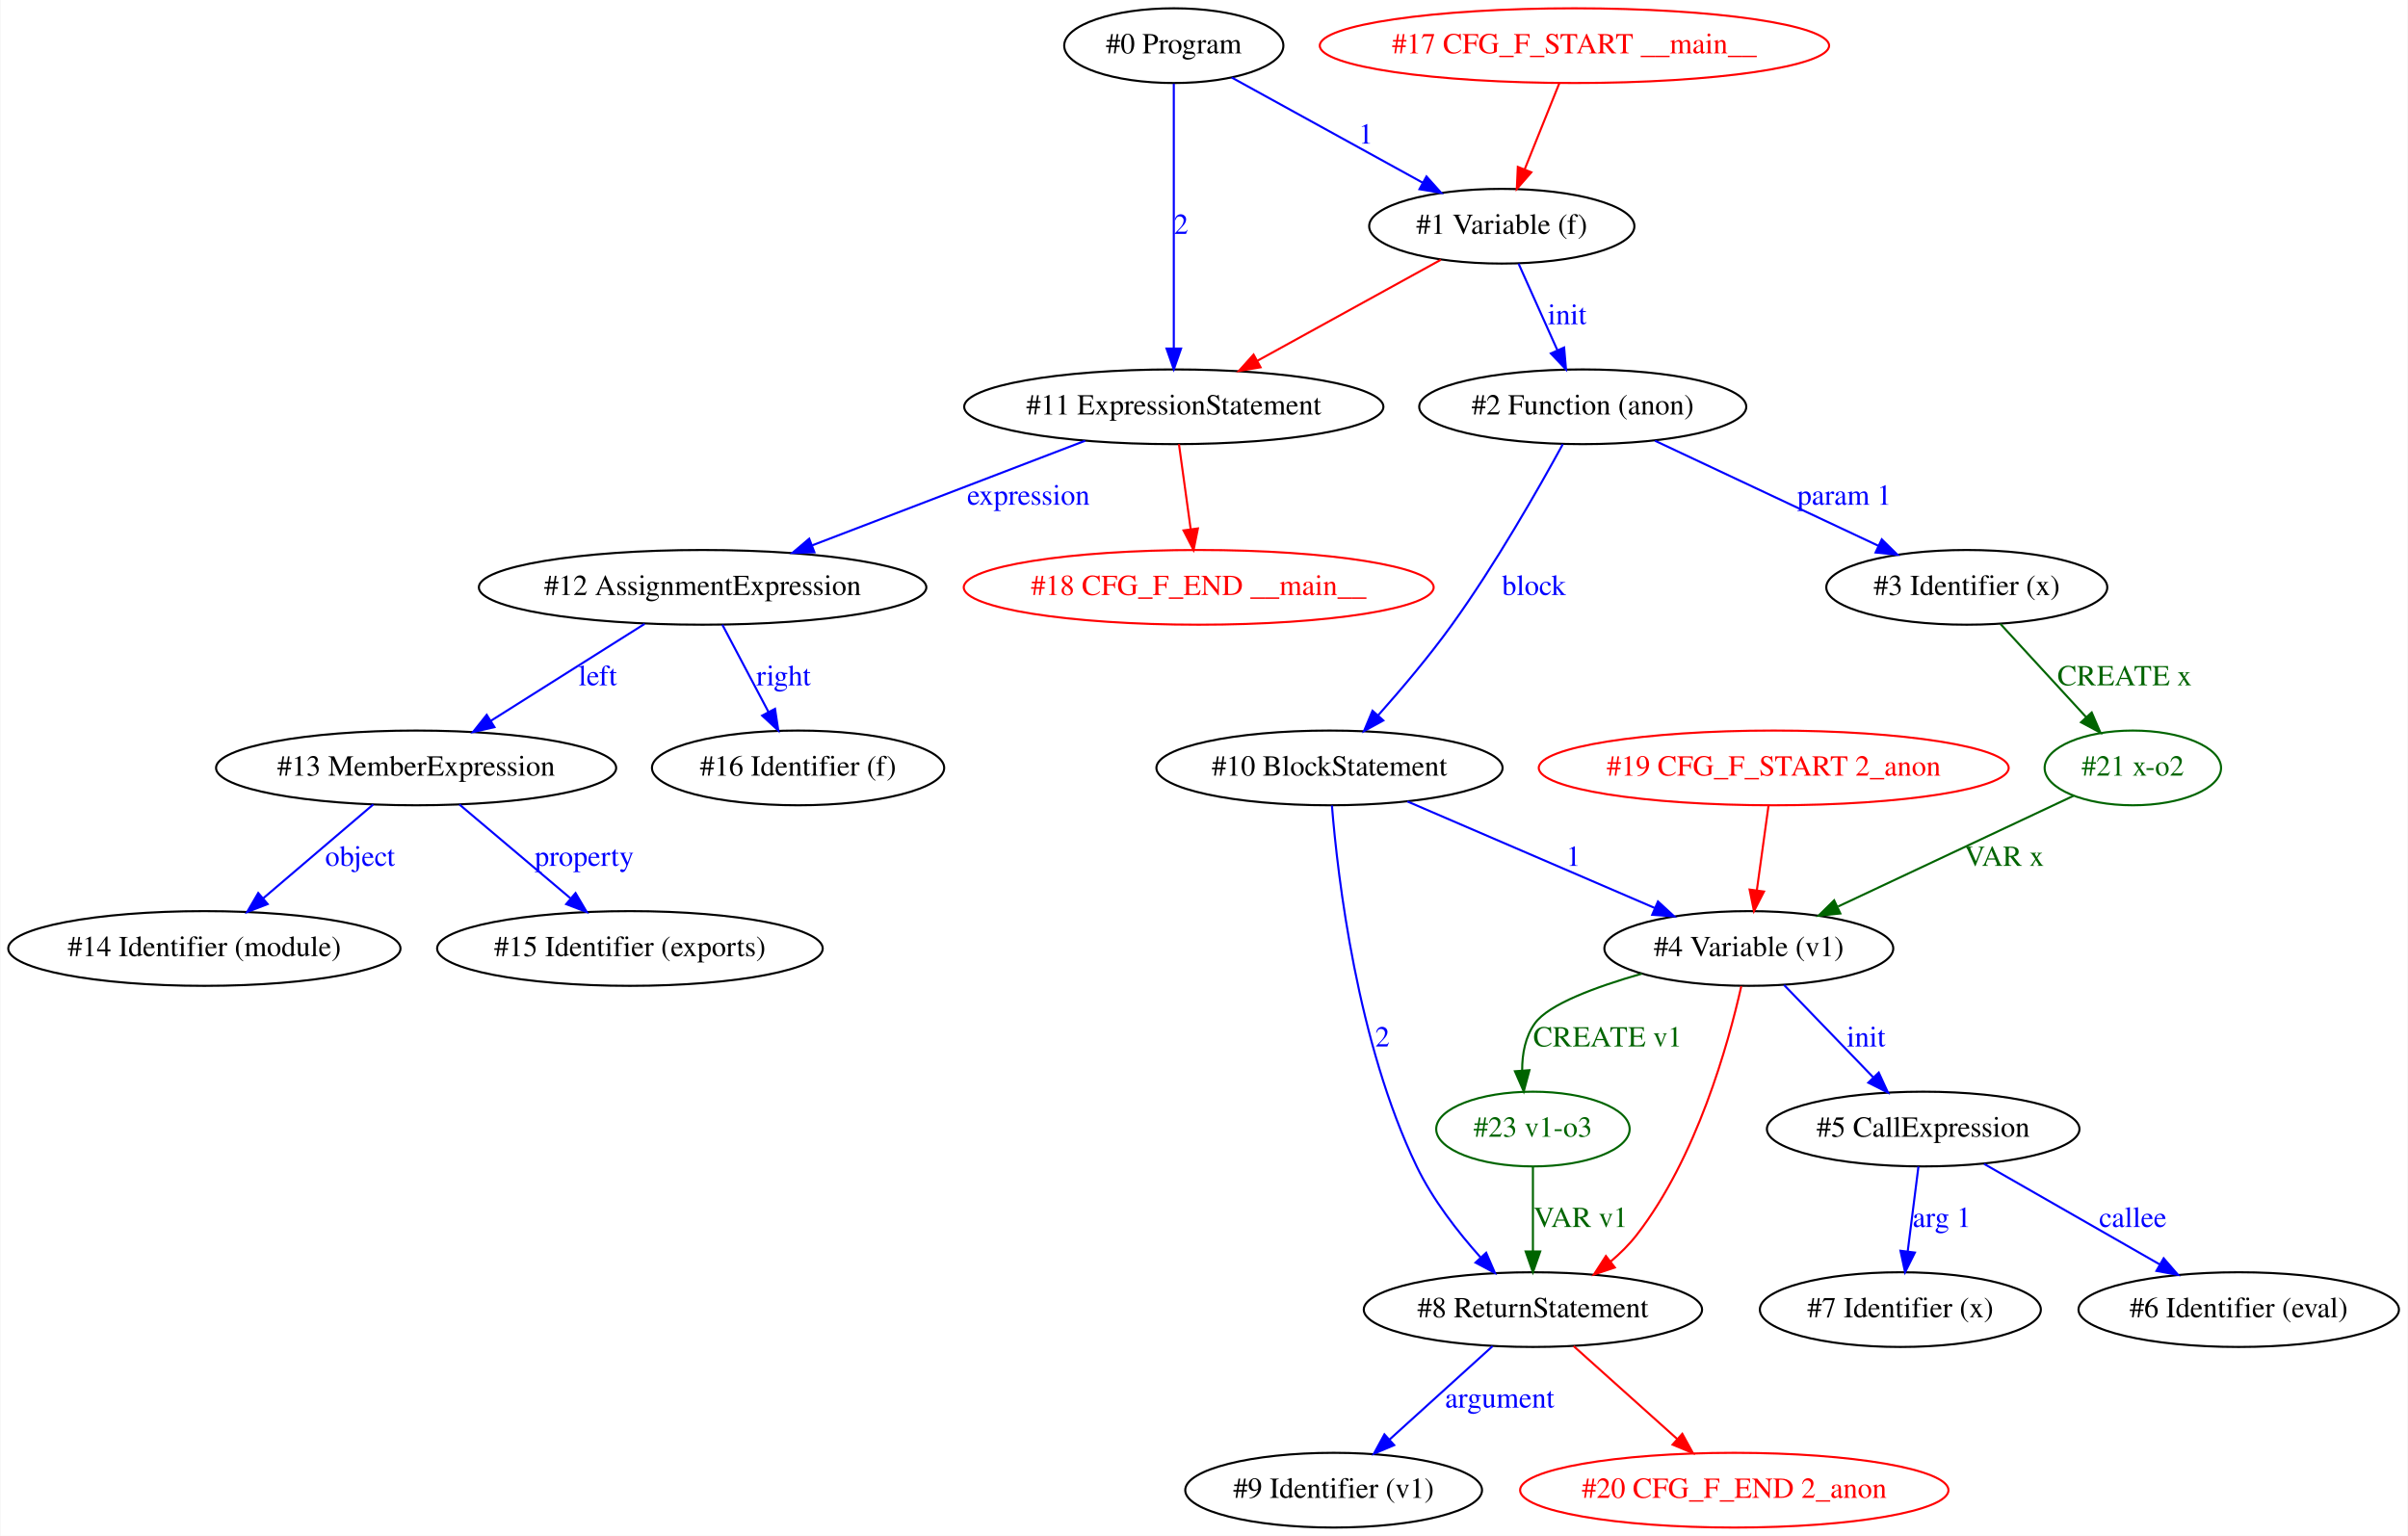
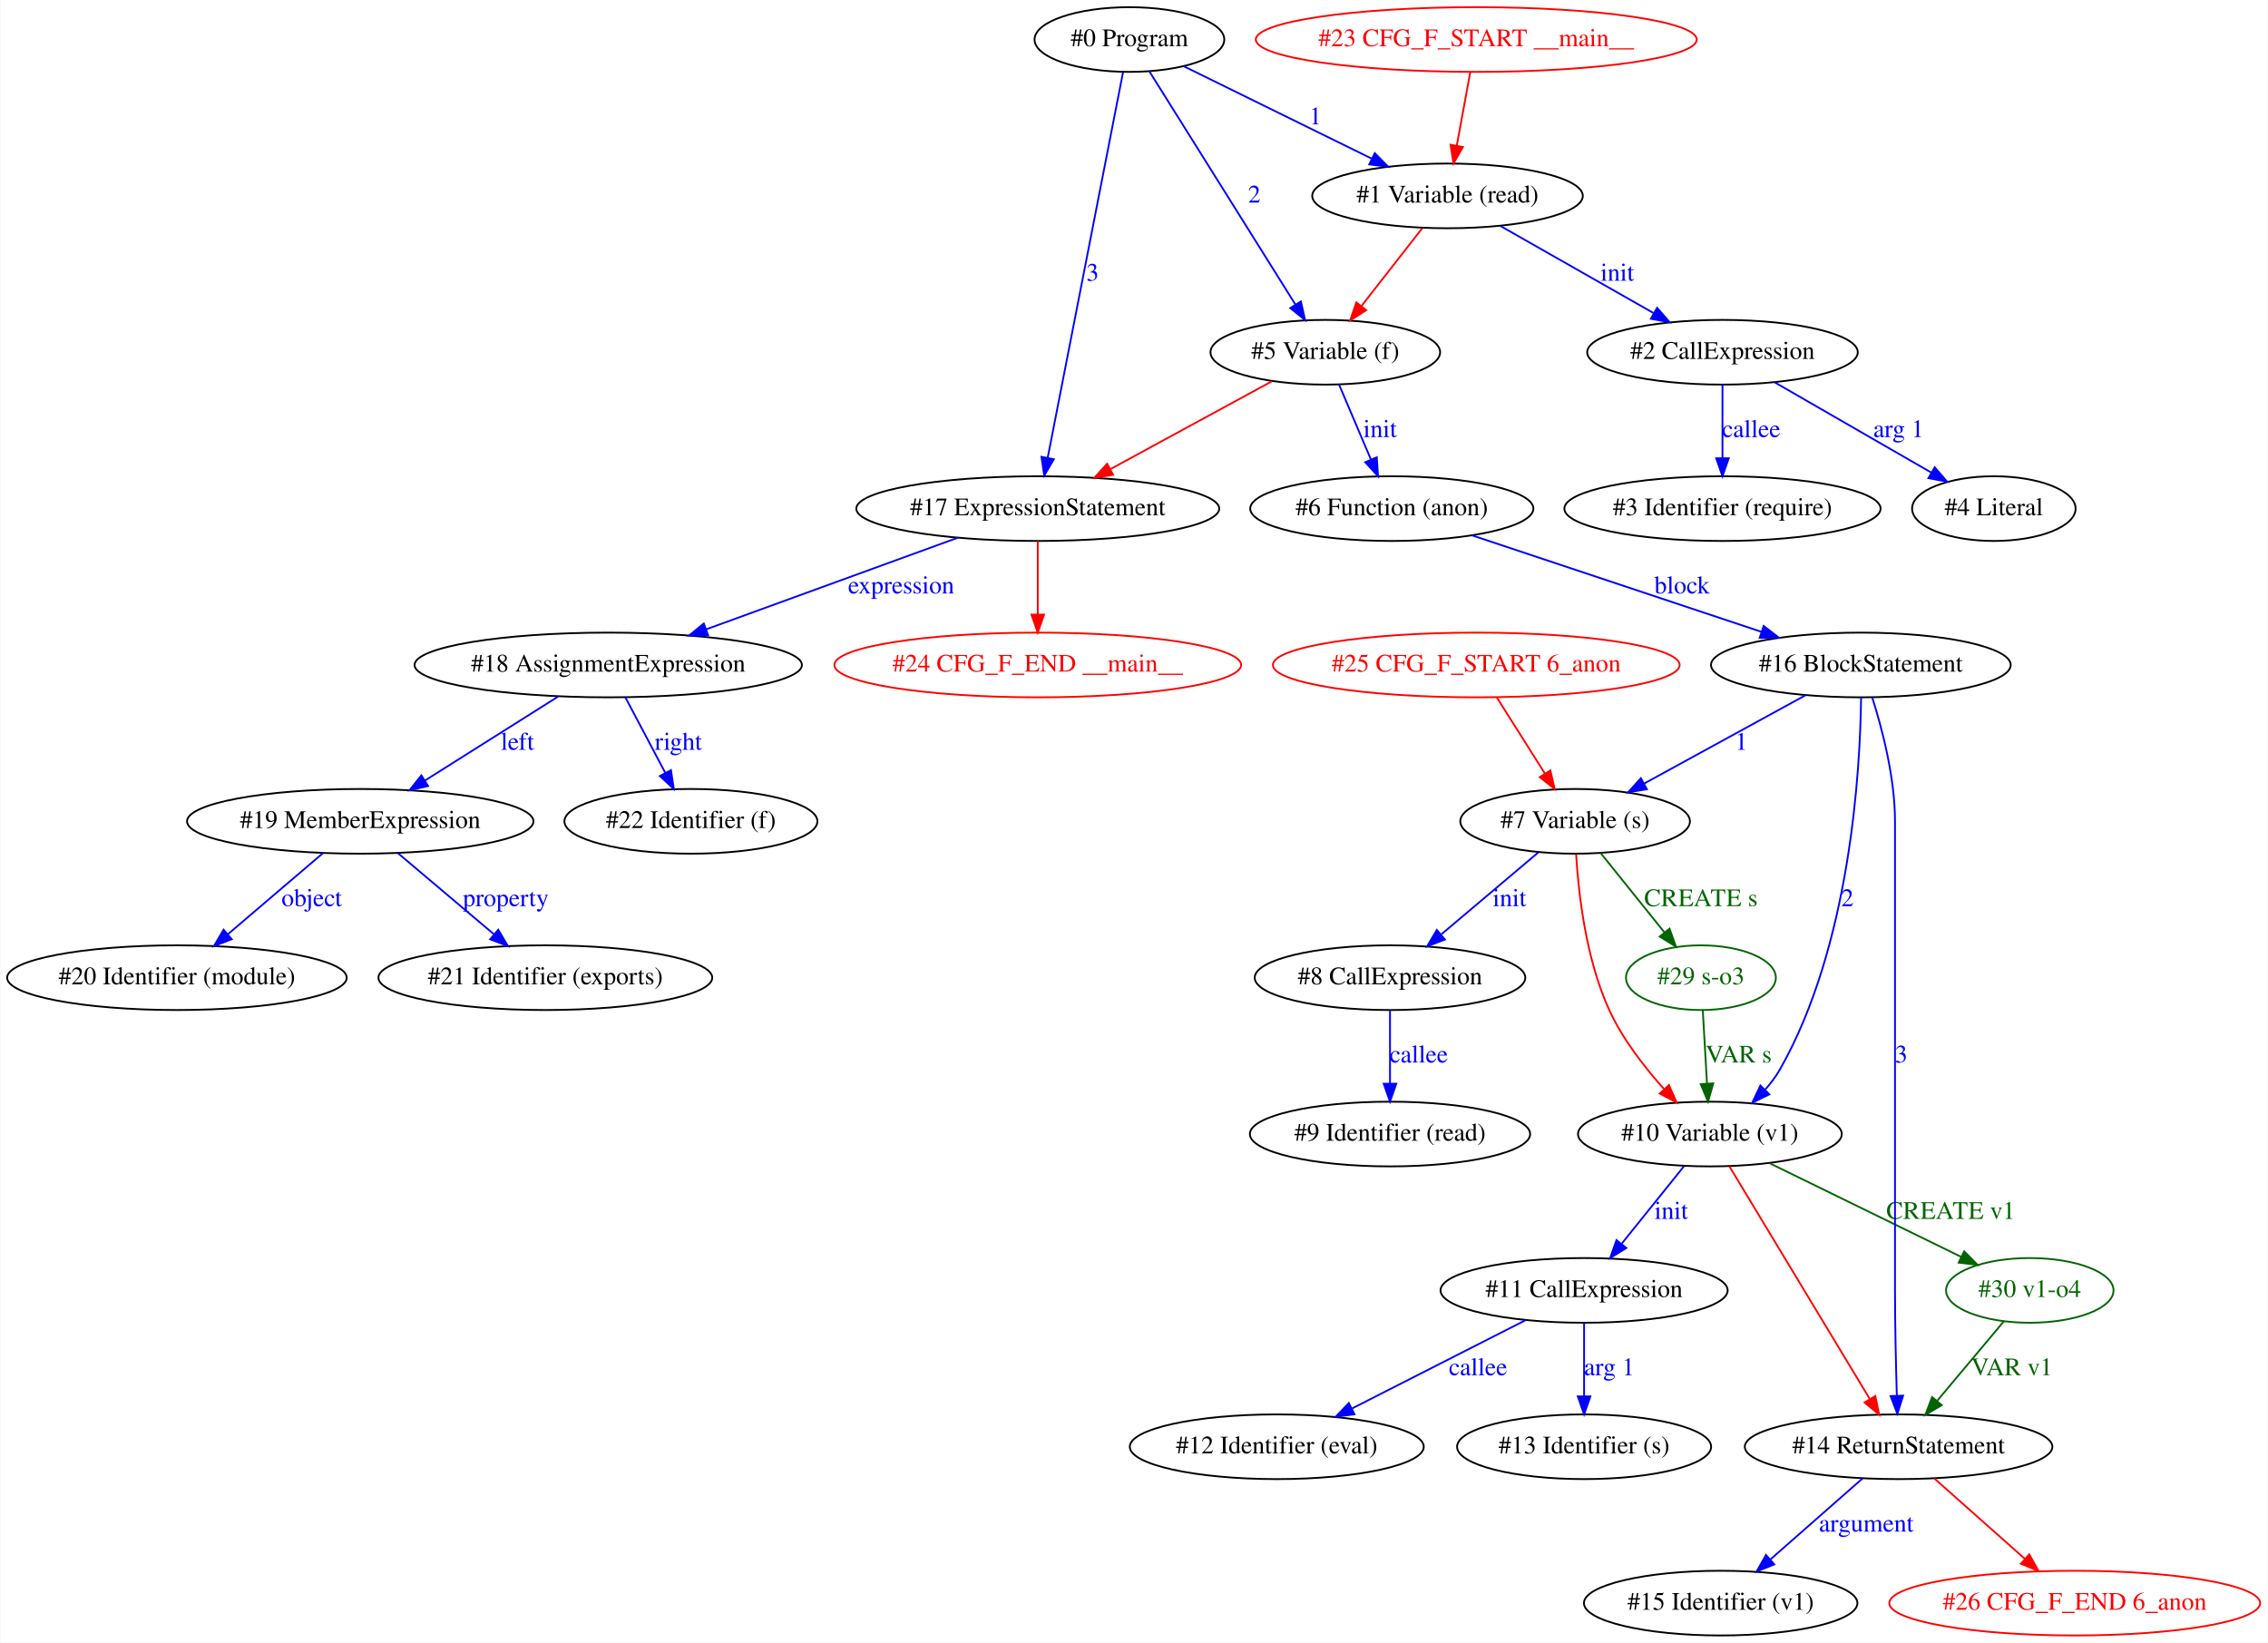
- <svg xmlns="http://www.w3.org/2000/svg" width="1160pt" height="740pt" viewBox="0.00 0.00 1159.58 740.00">
-   <g id="graph0" class="graph" transform="scale(1 1) rotate(0) translate(4 736)">
-     <polygon fill="#ffffff" stroke="transparent" points="-4,4 -4,-736 1155.585,-736 1155.585,4 -4,4" />
+ <svg xmlns="http://www.w3.org/2000/svg" width="1262pt" height="914pt" viewBox="0.00 0.00 1261.58 914.00">
+   <g id="graph0" class="graph" transform="scale(1 1) rotate(0) translate(4 910)">
+     <polygon fill="#ffffff" stroke="transparent" points="-4,4 -4,-910 1257.582,-910 1257.582,4 -4,4" />
    <g id="node1" class="node">
-       <ellipse fill="none" stroke="#000000" cx="561.242" cy="-714" rx="52.791" ry="18" />
-       <text text-anchor="middle" x="561.242" y="-710.3" font-family="Times,serif" font-size="14.00" fill="#000000">#0 Program</text>
+       <ellipse fill="none" stroke="#000000" cx="624.242" cy="-888" rx="52.791" ry="18" />
+       <text text-anchor="middle" x="624.242" y="-884.3" font-family="Times,serif" font-size="14.00" fill="#000000">#0 Program</text>
    </g>
    <g id="node2" class="node">
-       <ellipse fill="none" stroke="#000000" cx="719.242" cy="-627" rx="63.889" ry="18" />
-       <text text-anchor="middle" x="719.242" y="-623.3" font-family="Times,serif" font-size="14.00" fill="#000000">#1 Variable (f)</text>
+       <ellipse fill="none" stroke="#000000" cx="801.242" cy="-801" rx="75.287" ry="18" />
+       <text text-anchor="middle" x="801.242" y="-797.3" font-family="Times,serif" font-size="14.00" fill="#000000">#1 Variable (read)</text>
    </g>
    <g id="edge1" class="edge">
-       <path fill="none" stroke="#0000ff" d="M589.125,-698.646C614.706,-684.561 652.818,-663.575 681.19,-647.952" />
-       <polygon fill="#0000ff" stroke="#0000ff" points="682.96,-650.973 690.032,-643.084 679.584,-644.841 682.96,-650.973" />
-       <text text-anchor="middle" x="653.742" y="-666.8" font-family="Times,serif" font-size="14.00" fill="#0000ff">1</text>
+       <path fill="none" stroke="#0000ff" d="M654.669,-873.044C683.457,-858.894 726.922,-837.53 759.051,-821.738" />
+       <polygon fill="#0000ff" stroke="#0000ff" points="760.778,-824.789 768.209,-817.236 757.69,-818.507 760.778,-824.789" />
+       <text text-anchor="middle" x="727.742" y="-840.8" font-family="Times,serif" font-size="14.00" fill="#0000ff">1</text>
    </g>
    <g id="node3" class="node">
-       <ellipse fill="none" stroke="#000000" cx="561.242" cy="-540" rx="100.983" ry="18" />
-       <text text-anchor="middle" x="561.242" y="-536.3" font-family="Times,serif" font-size="14.00" fill="#000000">#11 ExpressionStatement</text>
+       <ellipse fill="none" stroke="#000000" cx="733.242" cy="-714" rx="63.889" ry="18" />
+       <text text-anchor="middle" x="733.242" y="-710.3" font-family="Times,serif" font-size="14.00" fill="#000000">#5 Variable (f)</text>
    </g>
    <g id="edge2" class="edge">
-       <path fill="none" stroke="#0000ff" d="M561.242,-695.708C561.242,-665.344 561.242,-604.323 561.242,-568.346" />
-       <polygon fill="#0000ff" stroke="#0000ff" points="564.742,-568.047 561.242,-558.047 557.742,-568.047 564.742,-568.047" />
-       <text text-anchor="middle" x="564.742" y="-623.3" font-family="Times,serif" font-size="14.00" fill="#0000ff">2</text>
+       <path fill="none" stroke="#0000ff" d="M635.293,-870.358C654.502,-839.694 694.147,-776.407 716.665,-740.462" />
+       <polygon fill="#0000ff" stroke="#0000ff" points="719.655,-742.281 721.998,-731.948 713.723,-738.565 719.655,-742.281" />
+       <text text-anchor="middle" x="693.742" y="-797.3" font-family="Times,serif" font-size="14.00" fill="#0000ff">2</text>
+     </g>
+     <g id="node4" class="node">
+       <ellipse fill="none" stroke="#000000" cx="573.242" cy="-627" rx="100.983" ry="18" />
+       <text text-anchor="middle" x="573.242" y="-623.3" font-family="Times,serif" font-size="14.00" fill="#000000">#17 ExpressionStatement</text>
+     </g>
+     <g id="edge3" class="edge">
+       <path fill="none" stroke="#0000ff" d="M620.655,-869.647C611.877,-824.72 589.26,-708.979 578.756,-655.219" />
+       <polygon fill="#0000ff" stroke="#0000ff" points="582.177,-654.476 576.824,-645.333 575.307,-655.818 582.177,-654.476" />
+       <text text-anchor="middle" x="603.742" y="-753.8" font-family="Times,serif" font-size="14.00" fill="#0000ff">3</text>
+     </g>
+     <g id="edge7" class="edge">
+       <path fill="none" stroke="#ff0000" d="M787.152,-782.973C777.423,-770.526 764.336,-753.782 753.492,-739.909" />
+       <polygon fill="#ff0000" stroke="#ff0000" points="755.996,-737.429 747.081,-731.706 750.481,-741.74 755.996,-737.429" />
+     </g>
+     <g id="node8" class="node">
+       <ellipse fill="none" stroke="#000000" cx="954.242" cy="-714" rx="75.287" ry="18" />
+       <text text-anchor="middle" x="954.242" y="-710.3" font-family="Times,serif" font-size="14.00" fill="#000000">#2 CallExpression</text>
    </g>
    <g id="edge6" class="edge">
-       <path fill="none" stroke="#ff0000" d="M689.893,-610.84C665.038,-597.154 629.155,-577.395 601.596,-562.221" />
-       <polygon fill="#ff0000" stroke="#ff0000" points="603.046,-559.023 592.597,-557.266 599.669,-565.155 603.046,-559.023" />
+       <path fill="none" stroke="#0000ff" d="M830.742,-784.226C854.977,-770.445 889.487,-750.821 915.87,-735.819" />
+       <polygon fill="#0000ff" stroke="#0000ff" points="917.869,-738.709 924.832,-730.723 914.409,-732.624 917.869,-738.709" />
+       <text text-anchor="middle" x="895.742" y="-753.8" font-family="Times,serif" font-size="14.00" fill="#0000ff">init</text>
+     </g>
+     <g id="edge9" class="edge">
+       <path fill="none" stroke="#ff0000" d="M703.522,-697.84C678.27,-684.109 641.78,-664.268 613.837,-649.074" />
+       <polygon fill="#ff0000" stroke="#ff0000" points="615.175,-645.817 604.717,-644.115 611.831,-651.967 615.175,-645.817" />
+     </g>
+     <g id="node9" class="node">
+       <ellipse fill="none" stroke="#000000" cx="770.242" cy="-627" rx="78.786" ry="18" />
+       <text text-anchor="middle" x="770.242" y="-623.3" font-family="Times,serif" font-size="14.00" fill="#000000">#6 Function (anon)</text>
+     </g>
+     <g id="edge8" class="edge">
+       <path fill="none" stroke="#0000ff" d="M740.908,-695.973C746.018,-683.958 752.83,-667.94 758.604,-654.365" />
+       <polygon fill="#0000ff" stroke="#0000ff" points="761.892,-655.576 762.585,-645.003 755.451,-652.836 761.892,-655.576" />
+       <text text-anchor="middle" x="763.742" y="-666.8" font-family="Times,serif" font-size="14.00" fill="#0000ff">init</text>
+     </g>
+     <g id="node10" class="node">
+       <ellipse fill="none" stroke="#000000" cx="334.242" cy="-540" rx="107.781" ry="18" />
+       <text text-anchor="middle" x="334.242" y="-536.3" font-family="Times,serif" font-size="14.00" fill="#000000">#18 AssignmentExpression</text>
+     </g>
+     <g id="edge10" class="edge">
+       <path fill="none" stroke="#0000ff" d="M528.848,-610.84C489.272,-596.434 431.215,-575.3 388.816,-559.866" />
+       <polygon fill="#0000ff" stroke="#0000ff" points="389.803,-556.501 379.209,-556.369 387.408,-563.078 389.803,-556.501" />
+       <text text-anchor="middle" x="497.242" y="-579.8" font-family="Times,serif" font-size="14.00" fill="#0000ff">expression</text>
+     </g>
+     <g id="node11" class="node">
+       <ellipse fill="none" stroke="#ff0000" cx="573.242" cy="-540" rx="113.18" ry="18" />
+       <text text-anchor="middle" x="573.242" y="-536.3" font-family="Times,serif" font-size="14.00" fill="#ff0000">#24 CFG_F_END __main__</text>
+     </g>
+     <g id="edge11" class="edge">
+       <path fill="none" stroke="#ff0000" d="M573.242,-608.973C573.242,-597.192 573.242,-581.561 573.242,-568.158" />
+       <polygon fill="#ff0000" stroke="#ff0000" points="576.742,-568.003 573.242,-558.003 569.742,-568.003 576.742,-568.003" />
+     </g>
+     <g id="node5" class="node">
+       <ellipse fill="none" stroke="#ff0000" cx="817.242" cy="-888" rx="122.678" ry="18" />
+       <text text-anchor="middle" x="817.242" y="-884.3" font-family="Times,serif" font-size="14.00" fill="#ff0000">#23 CFG_F_START __main__</text>
+     </g>
+     <g id="edge4" class="edge">
+       <path fill="none" stroke="#ff0000" d="M813.926,-869.973C811.76,-858.192 808.885,-842.561 806.42,-829.158" />
+       <polygon fill="#ff0000" stroke="#ff0000" points="809.804,-828.205 804.553,-819.003 802.919,-829.471 809.804,-828.205" />
+     </g>
+     <g id="node6" class="node">
+       <ellipse fill="none" stroke="#ff0000" cx="817.242" cy="-540" rx="113.18" ry="18" />
+       <text text-anchor="middle" x="817.242" y="-536.3" font-family="Times,serif" font-size="14.00" fill="#ff0000">#25 CFG_F_START 6_anon</text>
    </g>
    <g id="node7" class="node">
-       <ellipse fill="none" stroke="#000000" cx="758.242" cy="-540" rx="78.786" ry="18" />
-       <text text-anchor="middle" x="758.242" y="-536.3" font-family="Times,serif" font-size="14.00" fill="#000000">#2 Function (anon)</text>
+       <ellipse fill="none" stroke="#000000" cx="872.242" cy="-453" rx="63.889" ry="18" />
+       <text text-anchor="middle" x="872.242" y="-449.3" font-family="Times,serif" font-size="14.00" fill="#000000">#7 Variable (s)</text>
    </g>
    <g id="edge5" class="edge">
-       <path fill="none" stroke="#0000ff" d="M727.322,-608.973C732.708,-596.958 739.889,-580.94 745.975,-567.365" />
-       <polygon fill="#0000ff" stroke="#0000ff" points="749.274,-568.56 750.171,-558.003 742.887,-565.697 749.274,-568.56" />
-       <text text-anchor="middle" x="750.742" y="-579.8" font-family="Times,serif" font-size="14.00" fill="#0000ff">init</text>
-     </g>
-     <g id="node8" class="node">
-       <ellipse fill="none" stroke="#000000" cx="334.242" cy="-453" rx="107.781" ry="18" />
-       <text text-anchor="middle" x="334.242" y="-449.3" font-family="Times,serif" font-size="14.00" fill="#000000">#12 AssignmentExpression</text>
-     </g>
-     <g id="edge7" class="edge">
-       <path fill="none" stroke="#0000ff" d="M518.545,-523.636C481.289,-509.358 427.088,-488.584 387.102,-473.259" />
-       <polygon fill="#0000ff" stroke="#0000ff" points="388.109,-469.897 377.519,-469.587 385.604,-476.433 388.109,-469.897" />
-       <text text-anchor="middle" x="491.242" y="-492.8" font-family="Times,serif" font-size="14.00" fill="#0000ff">expression</text>
-     </g>
-     <g id="node9" class="node">
-       <ellipse fill="none" stroke="#ff0000" cx="573.242" cy="-453" rx="113.18" ry="18" />
-       <text text-anchor="middle" x="573.242" y="-449.3" font-family="Times,serif" font-size="14.00" fill="#ff0000">#18 CFG_F_END __main__</text>
-     </g>
-     <g id="edge8" class="edge">
-       <path fill="none" stroke="#ff0000" d="M563.728,-521.973C565.353,-510.192 567.509,-494.561 569.358,-481.158" />
-       <polygon fill="#ff0000" stroke="#ff0000" points="572.859,-481.388 570.758,-471.003 565.925,-480.431 572.859,-481.388" />
-     </g>
-     <g id="node4" class="node">
-       <ellipse fill="none" stroke="#ff0000" cx="754.242" cy="-714" rx="122.678" ry="18" />
-       <text text-anchor="middle" x="754.242" y="-710.3" font-family="Times,serif" font-size="14.00" fill="#ff0000">#17 CFG_F_START __main__</text>
-     </g>
-     <g id="edge3" class="edge">
-       <path fill="none" stroke="#ff0000" d="M746.99,-695.973C742.156,-683.958 735.712,-667.94 730.25,-654.365" />
-       <polygon fill="#ff0000" stroke="#ff0000" points="733.464,-652.974 726.484,-645.003 726.97,-655.587 733.464,-652.974" />
-     </g>
-     <g id="node5" class="node">
-       <ellipse fill="none" stroke="#ff0000" cx="850.242" cy="-366" rx="113.18" ry="18" />
-       <text text-anchor="middle" x="850.242" y="-362.3" font-family="Times,serif" font-size="14.00" fill="#ff0000">#19 CFG_F_START 2_anon</text>
-     </g>
-     <g id="node6" class="node">
-       <ellipse fill="none" stroke="#000000" cx="838.242" cy="-279" rx="69.588" ry="18" />
-       <text text-anchor="middle" x="838.242" y="-275.3" font-family="Times,serif" font-size="14.00" fill="#000000">#4 Variable (v1)</text>
-     </g>
-     <g id="edge4" class="edge">
-       <path fill="none" stroke="#ff0000" d="M847.755,-347.974C846.13,-336.192 843.974,-320.561 842.125,-307.158" />
-       <polygon fill="#ff0000" stroke="#ff0000" points="845.558,-306.431 840.725,-297.003 838.624,-307.388 845.558,-306.431" />
-     </g>
-     <g id="node10" class="node">
-       <ellipse fill="none" stroke="#000000" cx="922.242" cy="-192" rx="75.287" ry="18" />
-       <text text-anchor="middle" x="922.242" y="-188.3" font-family="Times,serif" font-size="14.00" fill="#000000">#5 CallExpression</text>
-     </g>
-     <g id="edge9" class="edge">
-       <path fill="none" stroke="#0000ff" d="M855.24,-261.394C867.537,-248.659 884.329,-231.267 898.025,-217.081" />
-       <polygon fill="#0000ff" stroke="#0000ff" points="900.84,-219.205 905.268,-209.58 895.804,-214.343 900.84,-219.205" />
-       <text text-anchor="middle" x="894.742" y="-231.8" font-family="Times,serif" font-size="14.00" fill="#0000ff">init</text>
-     </g>
-     <g id="node11" class="node">
-       <ellipse fill="none" stroke="#000000" cx="734.242" cy="-105" rx="81.486" ry="18" />
-       <text text-anchor="middle" x="734.242" y="-101.3" font-family="Times,serif" font-size="14.00" fill="#000000">#8 ReturnStatement</text>
-     </g>
-     <g id="edge10" class="edge">
-       <path fill="none" stroke="#ff0000" d="M834.614,-260.81C828.296,-232.732 813.103,-178.197 784.242,-141 780.629,-136.344 776.256,-132.025 771.616,-128.113" />
-       <polygon fill="#ff0000" stroke="#ff0000" points="773.691,-125.292 763.644,-121.927 769.399,-130.822 773.691,-125.292" />
+       <path fill="none" stroke="#ff0000" d="M828.638,-521.973C836.381,-509.725 846.754,-493.317 855.44,-479.577" />
+       <polygon fill="#ff0000" stroke="#ff0000" points="858.475,-481.326 860.86,-471.003 852.558,-477.586 858.475,-481.326" />
    </g>
    <g id="node12" class="node">
-       <ellipse fill="none" stroke="#006400" cx="734.242" cy="-192" rx="46.593" ry="18" />
-       <text text-anchor="middle" x="734.242" y="-188.3" font-family="Times,serif" font-size="14.00" fill="#006400">#23 v1-o3</text>
-     </g>
-     <g id="edge11" class="edge">
-       <path fill="none" stroke="#006400" d="M786.718,-266.865C764.386,-260.476 741.827,-252.088 735.242,-243 730.544,-236.518 729.04,-228.255 729.058,-220.277" />
-       <polygon fill="#006400" stroke="#006400" points="732.562,-220.361 729.821,-210.127 725.582,-219.837 732.562,-220.361" />
-       <text text-anchor="middle" x="770.242" y="-231.8" font-family="Times,serif" font-size="14.00" fill="#006400">CREATE v1</text>
+       <ellipse fill="none" stroke="#000000" cx="769.242" cy="-366" rx="75.287" ry="18" />
+       <text text-anchor="middle" x="769.242" y="-362.3" font-family="Times,serif" font-size="14.00" fill="#000000">#8 CallExpression</text>
+     </g>
+     <g id="edge12" class="edge">
+       <path fill="none" stroke="#0000ff" d="M851.892,-435.812C836.475,-422.789 815.092,-404.728 797.938,-390.239" />
+       <polygon fill="#0000ff" stroke="#0000ff" points="799.799,-387.229 789.901,-383.45 795.282,-392.577 799.799,-387.229" />
+       <text text-anchor="middle" x="835.742" y="-405.8" font-family="Times,serif" font-size="14.00" fill="#0000ff">init</text>
    </g>
    <g id="node13" class="node">
-       <ellipse fill="none" stroke="#000000" cx="943.242" cy="-453" rx="67.688" ry="18" />
-       <text text-anchor="middle" x="943.242" y="-449.3" font-family="Times,serif" font-size="14.00" fill="#000000">#3 Identifier (x)</text>
-     </g>
-     <g id="edge12" class="edge">
-       <path fill="none" stroke="#0000ff" d="M793.039,-523.636C823.523,-509.3 867.929,-488.417 900.554,-473.075" />
-       <polygon fill="#0000ff" stroke="#0000ff" points="902.287,-476.128 909.847,-468.705 899.308,-469.793 902.287,-476.128" />
-       <text text-anchor="middle" x="884.242" y="-492.8" font-family="Times,serif" font-size="14.00" fill="#0000ff">param 1</text>
+       <ellipse fill="none" stroke="#000000" cx="947.242" cy="-279" rx="73.387" ry="18" />
+       <text text-anchor="middle" x="947.242" y="-275.3" font-family="Times,serif" font-size="14.00" fill="#000000">#10 Variable (v1)</text>
+     </g>
+     <g id="edge13" class="edge">
+       <path fill="none" stroke="#ff0000" d="M872.807,-434.72C874.083,-413.098 878.179,-376.452 891.242,-348 898.634,-331.898 910.664,-316.357 921.683,-304.113" />
+       <polygon fill="#ff0000" stroke="#ff0000" points="924.456,-306.271 928.719,-296.572 919.338,-301.496 924.456,-306.271" />
    </g>
    <g id="node14" class="node">
-       <ellipse fill="none" stroke="#000000" cx="636.242" cy="-366" rx="83.386" ry="18" />
-       <text text-anchor="middle" x="636.242" y="-362.3" font-family="Times,serif" font-size="14.00" fill="#000000">#10 BlockStatement</text>
-     </g>
-     <g id="edge13" class="edge">
-       <path fill="none" stroke="#0000ff" d="M748.631,-521.965C736.964,-500.578 716.231,-464.158 695.242,-435 684.337,-419.852 670.896,-403.953 659.598,-391.24" />
-       <polygon fill="#0000ff" stroke="#0000ff" points="662.172,-388.867 652.883,-383.771 656.966,-393.548 662.172,-388.867" />
-       <text text-anchor="middle" x="734.742" y="-449.3" font-family="Times,serif" font-size="14.00" fill="#0000ff">block</text>
+       <ellipse fill="none" stroke="#006400" cx="942.242" cy="-366" rx="41.693" ry="18" />
+       <text text-anchor="middle" x="942.242" y="-362.3" font-family="Times,serif" font-size="14.00" fill="#006400">#29 s-o3</text>
+     </g>
+     <g id="edge14" class="edge">
+       <path fill="none" stroke="#006400" d="M886.407,-435.394C896.626,-422.693 910.571,-405.362 921.968,-391.198" />
+       <polygon fill="#006400" stroke="#006400" points="924.794,-393.268 928.336,-383.283 919.34,-388.88 924.794,-393.268" />
+       <text text-anchor="middle" x="942.242" y="-405.8" font-family="Times,serif" font-size="14.00" fill="#006400">CREATE s</text>
    </g>
    <g id="node15" class="node">
-       <ellipse fill="none" stroke="#000000" cx="196.242" cy="-366" rx="96.383" ry="18" />
-       <text text-anchor="middle" x="196.242" y="-362.3" font-family="Times,serif" font-size="14.00" fill="#000000">#13 MemberExpression</text>
-     </g>
-     <g id="edge14" class="edge">
-       <path fill="none" stroke="#0000ff" d="M306.315,-435.394C284.945,-421.922 255.311,-403.24 232.174,-388.653" />
-       <polygon fill="#0000ff" stroke="#0000ff" points="233.981,-385.655 223.655,-383.283 230.248,-391.577 233.981,-385.655" />
-       <text text-anchor="middle" x="283.742" y="-405.8" font-family="Times,serif" font-size="14.00" fill="#0000ff">left</text>
+       <ellipse fill="none" stroke="#000000" cx="954.242" cy="-627" rx="87.985" ry="18" />
+       <text text-anchor="middle" x="954.242" y="-623.3" font-family="Times,serif" font-size="14.00" fill="#000000">#3 Identifier (require)</text>
+     </g>
+     <g id="edge15" class="edge">
+       <path fill="none" stroke="#0000ff" d="M954.242,-695.973C954.242,-684.192 954.242,-668.561 954.242,-655.158" />
+       <polygon fill="#0000ff" stroke="#0000ff" points="957.742,-655.003 954.242,-645.003 950.742,-655.003 957.742,-655.003" />
+       <text text-anchor="middle" x="970.242" y="-666.8" font-family="Times,serif" font-size="14.00" fill="#0000ff">callee</text>
    </g>
    <g id="node16" class="node">
-       <ellipse fill="none" stroke="#000000" cx="380.242" cy="-366" rx="70.388" ry="18" />
-       <text text-anchor="middle" x="380.242" y="-362.3" font-family="Times,serif" font-size="14.00" fill="#000000">#16 Identifier (f)</text>
-     </g>
-     <g id="edge15" class="edge">
-       <path fill="none" stroke="#0000ff" d="M343.773,-434.974C350.187,-422.842 358.76,-406.629 365.982,-392.97" />
-       <polygon fill="#0000ff" stroke="#0000ff" points="369.142,-394.48 370.723,-384.003 362.954,-391.208 369.142,-394.48" />
-       <text text-anchor="middle" x="373.242" y="-405.8" font-family="Times,serif" font-size="14.00" fill="#0000ff">right</text>
+       <ellipse fill="none" stroke="#000000" cx="1105.242" cy="-627" rx="45.492" ry="18" />
+       <text text-anchor="middle" x="1105.242" y="-623.3" font-family="Times,serif" font-size="14.00" fill="#000000">#4 Literal</text>
+     </g>
+     <g id="edge16" class="edge">
+       <path fill="none" stroke="#0000ff" d="M983.356,-697.226C1008.194,-682.915 1043.969,-662.303 1070.339,-647.11" />
+       <polygon fill="#0000ff" stroke="#0000ff" points="1072.323,-650.005 1079.241,-641.981 1068.829,-643.94 1072.323,-650.005" />
+       <text text-anchor="middle" x="1052.242" y="-666.8" font-family="Times,serif" font-size="14.00" fill="#0000ff">arg 1</text>
    </g>
    <g id="node17" class="node">
-       <ellipse fill="none" stroke="#000000" cx="1074.242" cy="-105" rx="77.187" ry="18" />
-       <text text-anchor="middle" x="1074.242" y="-101.3" font-family="Times,serif" font-size="14.00" fill="#000000">#6 Identifier (eval)</text>
-     </g>
-     <g id="edge16" class="edge">
-       <path fill="none" stroke="#0000ff" d="M951.549,-175.226C975.626,-161.445 1009.911,-141.821 1036.12,-126.819" />
-       <polygon fill="#0000ff" stroke="#0000ff" points="1038.084,-129.728 1045.024,-121.723 1034.607,-123.653 1038.084,-129.728" />
-       <text text-anchor="middle" x="1023.242" y="-144.8" font-family="Times,serif" font-size="14.00" fill="#0000ff">callee</text>
+       <ellipse fill="none" stroke="#000000" cx="1031.242" cy="-540" rx="83.386" ry="18" />
+       <text text-anchor="middle" x="1031.242" y="-536.3" font-family="Times,serif" font-size="14.00" fill="#000000">#16 BlockStatement</text>
+     </g>
+     <g id="edge17" class="edge">
+       <path fill="none" stroke="#0000ff" d="M814.813,-612.143C859.354,-597.296 927.936,-574.435 975.928,-558.438" />
+       <polygon fill="#0000ff" stroke="#0000ff" points="977.159,-561.717 985.539,-555.234 974.946,-555.076 977.159,-561.717" />
+       <text text-anchor="middle" x="931.742" y="-579.8" font-family="Times,serif" font-size="14.00" fill="#0000ff">block</text>
    </g>
    <g id="node18" class="node">
-       <ellipse fill="none" stroke="#000000" cx="911.242" cy="-105" rx="67.688" ry="18" />
-       <text text-anchor="middle" x="911.242" y="-101.3" font-family="Times,serif" font-size="14.00" fill="#000000">#7 Identifier (x)</text>
-     </g>
-     <g id="edge17" class="edge">
-       <path fill="none" stroke="#0000ff" d="M919.962,-173.974C918.473,-162.192 916.496,-146.561 914.802,-133.158" />
-       <polygon fill="#0000ff" stroke="#0000ff" points="918.245,-132.485 913.518,-123.003 911.3,-133.363 918.245,-132.485" />
-       <text text-anchor="middle" x="931.242" y="-144.8" font-family="Times,serif" font-size="14.00" fill="#0000ff">arg 1</text>
+       <ellipse fill="none" stroke="#000000" cx="196.242" cy="-453" rx="96.383" ry="18" />
+       <text text-anchor="middle" x="196.242" y="-449.3" font-family="Times,serif" font-size="14.00" fill="#000000">#19 MemberExpression</text>
+     </g>
+     <g id="edge18" class="edge">
+       <path fill="none" stroke="#0000ff" d="M306.315,-522.394C284.945,-508.922 255.311,-490.24 232.174,-475.653" />
+       <polygon fill="#0000ff" stroke="#0000ff" points="233.981,-472.655 223.655,-470.283 230.248,-478.577 233.981,-472.655" />
+       <text text-anchor="middle" x="283.742" y="-492.8" font-family="Times,serif" font-size="14.00" fill="#0000ff">left</text>
    </g>
    <g id="node19" class="node">
-       <ellipse fill="none" stroke="#000000" cx="638.242" cy="-18" rx="71.487" ry="18" />
-       <text text-anchor="middle" x="638.242" y="-14.3" font-family="Times,serif" font-size="14.00" fill="#000000">#9 Identifier (v1)</text>
-     </g>
-     <g id="edge18" class="edge">
-       <path fill="none" stroke="#0000ff" d="M714.815,-87.394C700.501,-74.423 680.858,-56.621 665.051,-42.296" />
-       <polygon fill="#0000ff" stroke="#0000ff" points="667.4,-39.701 657.64,-35.58 662.699,-44.888 667.4,-39.701" />
-       <text text-anchor="middle" x="718.242" y="-57.8" font-family="Times,serif" font-size="14.00" fill="#0000ff">argument</text>
+       <ellipse fill="none" stroke="#000000" cx="380.242" cy="-453" rx="70.388" ry="18" />
+       <text text-anchor="middle" x="380.242" y="-449.3" font-family="Times,serif" font-size="14.00" fill="#000000">#22 Identifier (f)</text>
+     </g>
+     <g id="edge19" class="edge">
+       <path fill="none" stroke="#0000ff" d="M343.773,-521.973C350.187,-509.842 358.76,-493.629 365.982,-479.97" />
+       <polygon fill="#0000ff" stroke="#0000ff" points="369.142,-481.48 370.723,-471.003 362.954,-478.208 369.142,-481.48" />
+       <text text-anchor="middle" x="373.242" y="-492.8" font-family="Times,serif" font-size="14.00" fill="#0000ff">right</text>
    </g>
    <g id="node20" class="node">
-       <ellipse fill="none" stroke="#ff0000" cx="831.242" cy="-18" rx="103.182" ry="18" />
-       <text text-anchor="middle" x="831.242" y="-14.3" font-family="Times,serif" font-size="14.00" fill="#ff0000">#20 CFG_F_END 2_anon</text>
-     </g>
-     <g id="edge19" class="edge">
-       <path fill="none" stroke="#ff0000" d="M753.871,-87.394C768.238,-74.508 787.92,-56.855 803.837,-42.579" />
-       <polygon fill="#ff0000" stroke="#ff0000" points="806.201,-45.161 811.308,-35.878 801.527,-39.95 806.201,-45.161" />
+       <ellipse fill="none" stroke="#000000" cx="769.242" cy="-279" rx="77.986" ry="18" />
+       <text text-anchor="middle" x="769.242" y="-275.3" font-family="Times,serif" font-size="14.00" fill="#000000">#9 Identifier (read)</text>
    </g>
    <g id="edge20" class="edge">
-       <path fill="none" stroke="#006400" d="M734.242,-173.974C734.242,-162.192 734.242,-146.561 734.242,-133.158" />
-       <polygon fill="#006400" stroke="#006400" points="737.742,-133.003 734.242,-123.003 730.742,-133.003 737.742,-133.003" />
-       <text text-anchor="middle" x="757.242" y="-144.8" font-family="Times,serif" font-size="14.00" fill="#006400">VAR v1</text>
+       <path fill="none" stroke="#0000ff" d="M769.242,-347.974C769.242,-336.192 769.242,-320.561 769.242,-307.158" />
+       <polygon fill="#0000ff" stroke="#0000ff" points="772.742,-307.003 769.242,-297.003 765.742,-307.003 772.742,-307.003" />
+       <text text-anchor="middle" x="785.242" y="-318.8" font-family="Times,serif" font-size="14.00" fill="#0000ff">callee</text>
    </g>
    <g id="node21" class="node">
-       <ellipse fill="none" stroke="#006400" cx="1023.242" cy="-366" rx="42.494" ry="18" />
-       <text text-anchor="middle" x="1023.242" y="-362.3" font-family="Times,serif" font-size="14.00" fill="#006400">#21 x-o2</text>
+       <ellipse fill="none" stroke="#000000" cx="877.242" cy="-192" rx="79.886" ry="18" />
+       <text text-anchor="middle" x="877.242" y="-188.3" font-family="Times,serif" font-size="14.00" fill="#000000">#11 CallExpression</text>
    </g>
    <g id="edge21" class="edge">
-       <path fill="none" stroke="#006400" d="M959.431,-435.394C971.296,-422.491 987.556,-404.809 1000.692,-390.523" />
-       <polygon fill="#006400" stroke="#006400" points="1003.429,-392.718 1007.621,-382.988 998.276,-387.979 1003.429,-392.718" />
-       <text text-anchor="middle" x="1019.242" y="-405.8" font-family="Times,serif" font-size="14.00" fill="#006400">CREATE x</text>
+       <path fill="none" stroke="#0000ff" d="M932.738,-260.974C922.789,-248.608 909.428,-232.004 898.31,-218.185" />
+       <polygon fill="#0000ff" stroke="#0000ff" points="900.723,-215.601 891.727,-210.003 895.269,-219.989 900.723,-215.601" />
+       <text text-anchor="middle" x="925.742" y="-231.8" font-family="Times,serif" font-size="14.00" fill="#0000ff">init</text>
+     </g>
+     <g id="node22" class="node">
+       <ellipse fill="none" stroke="#000000" cx="1052.242" cy="-105" rx="85.585" ry="18" />
+       <text text-anchor="middle" x="1052.242" y="-101.3" font-family="Times,serif" font-size="14.00" fill="#000000">#14 ReturnStatement</text>
    </g>
    <g id="edge22" class="edge">
-       <path fill="none" stroke="#0000ff" d="M673.763,-349.84C707.488,-335.315 757.093,-313.95 793.002,-298.485" />
-       <polygon fill="#0000ff" stroke="#0000ff" points="794.479,-301.659 802.279,-294.489 791.71,-295.23 794.479,-301.659" />
-       <text text-anchor="middle" x="753.742" y="-318.8" font-family="Times,serif" font-size="14.00" fill="#0000ff">1</text>
+       <path fill="none" stroke="#ff0000" d="M958.083,-261.034C976.601,-230.347 1014.418,-167.679 1036.068,-131.802" />
+       <polygon fill="#ff0000" stroke="#ff0000" points="1039.289,-133.238 1041.459,-122.868 1033.296,-129.621 1039.289,-133.238" />
+     </g>
+     <g id="node23" class="node">
+       <ellipse fill="none" stroke="#006400" cx="1125.242" cy="-192" rx="46.593" ry="18" />
+       <text text-anchor="middle" x="1125.242" y="-188.3" font-family="Times,serif" font-size="14.00" fill="#006400">#30 v1-o4</text>
    </g>
    <g id="edge23" class="edge">
-       <path fill="none" stroke="#0000ff" d="M637.409,-347.894C640.265,-312.744 649.608,-233.493 678.242,-174 685.926,-158.035 697.985,-142.508 708.948,-130.238" />
-       <polygon fill="#0000ff" stroke="#0000ff" points="711.722,-132.394 715.937,-122.674 706.58,-127.644 711.722,-132.394" />
-       <text text-anchor="middle" x="661.742" y="-231.8" font-family="Times,serif" font-size="14.00" fill="#0000ff">2</text>
-     </g>
-     <g id="node22" class="node">
-       <ellipse fill="none" stroke="#000000" cx="94.242" cy="-279" rx="94.484" ry="18" />
-       <text text-anchor="middle" x="94.242" y="-275.3" font-family="Times,serif" font-size="14.00" fill="#000000">#14 Identifier (module)</text>
+       <path fill="none" stroke="#006400" d="M980.305,-262.84C1010.594,-248.036 1055.418,-226.127 1087.186,-210.6" />
+       <polygon fill="#006400" stroke="#006400" points="1088.738,-213.737 1096.185,-206.202 1085.664,-207.448 1088.738,-213.737" />
+       <text text-anchor="middle" x="1081.242" y="-231.8" font-family="Times,serif" font-size="14.00" fill="#006400">CREATE v1</text>
    </g>
    <g id="edge24" class="edge">
-       <path fill="none" stroke="#0000ff" d="M175.6,-348.394C160.393,-335.423 139.522,-317.621 122.727,-303.296" />
-       <polygon fill="#0000ff" stroke="#0000ff" points="124.732,-300.406 114.852,-296.58 120.189,-305.732 124.732,-300.406" />
-       <text text-anchor="middle" x="169.242" y="-318.8" font-family="Times,serif" font-size="14.00" fill="#0000ff">object</text>
-     </g>
-     <g id="node23" class="node">
-       <ellipse fill="none" stroke="#000000" cx="299.242" cy="-279" rx="92.883" ry="18" />
-       <text text-anchor="middle" x="299.242" y="-275.3" font-family="Times,serif" font-size="14.00" fill="#000000">#15 Identifier (exports)</text>
+       <path fill="none" stroke="#006400" d="M943.278,-347.974C943.955,-336.192 944.853,-320.561 945.623,-307.158" />
+       <polygon fill="#006400" stroke="#006400" points="949.127,-307.188 946.207,-297.003 942.139,-306.786 949.127,-307.188" />
+       <text text-anchor="middle" x="963.242" y="-318.8" font-family="Times,serif" font-size="14.00" fill="#006400">VAR s</text>
    </g>
    <g id="edge25" class="edge">
-       <path fill="none" stroke="#0000ff" d="M217.085,-348.394C232.442,-335.423 253.518,-317.621 270.477,-303.296" />
-       <polygon fill="#0000ff" stroke="#0000ff" points="273.048,-305.706 278.429,-296.58 268.531,-300.358 273.048,-305.706" />
-       <text text-anchor="middle" x="277.242" y="-318.8" font-family="Times,serif" font-size="14.00" fill="#0000ff">property</text>
+       <path fill="none" stroke="#0000ff" d="M1000.585,-523.226C974.965,-509.207 938.295,-489.142 910.708,-474.048" />
+       <polygon fill="#0000ff" stroke="#0000ff" points="912.182,-470.865 901.729,-469.135 908.822,-477.005 912.182,-470.865" />
+       <text text-anchor="middle" x="964.742" y="-492.8" font-family="Times,serif" font-size="14.00" fill="#0000ff">1</text>
    </g>
    <g id="edge26" class="edge">
-       <path fill="none" stroke="#006400" d="M994.741,-352.597C964.446,-338.35 916.187,-315.655 881.262,-299.231" />
-       <polygon fill="#006400" stroke="#006400" points="882.33,-295.866 871.792,-294.777 879.351,-302.2 882.33,-295.866" />
-       <text text-anchor="middle" x="961.242" y="-318.8" font-family="Times,serif" font-size="14.00" fill="#006400">VAR x</text>
+       <path fill="none" stroke="#0000ff" d="M1031.372,-521.752C1030.888,-481.644 1025.438,-383.905 986.242,-315 983.976,-311.018 981.12,-307.225 977.987,-303.697" />
+       <polygon fill="#0000ff" stroke="#0000ff" points="980.328,-301.086 970.811,-296.429 975.347,-306.004 980.328,-301.086" />
+       <text text-anchor="middle" x="1023.742" y="-405.8" font-family="Times,serif" font-size="14.00" fill="#0000ff">2</text>
+     </g>
+     <g id="edge27" class="edge">
+       <path fill="none" stroke="#0000ff" d="M1037.568,-521.92C1043.095,-504.495 1050.242,-477.272 1050.242,-453 1050.242,-453 1050.242,-453 1050.242,-192 1050.242,-172.542 1050.748,-150.643 1051.251,-133.684" />
+       <polygon fill="#0000ff" stroke="#0000ff" points="1054.76,-133.433 1051.576,-123.328 1047.764,-133.213 1054.76,-133.433" />
+       <text text-anchor="middle" x="1053.742" y="-318.8" font-family="Times,serif" font-size="14.00" fill="#0000ff">3</text>
+     </g>
+     <g id="node24" class="node">
+       <ellipse fill="none" stroke="#000000" cx="94.242" cy="-366" rx="94.484" ry="18" />
+       <text text-anchor="middle" x="94.242" y="-362.3" font-family="Times,serif" font-size="14.00" fill="#000000">#20 Identifier (module)</text>
+     </g>
+     <g id="edge28" class="edge">
+       <path fill="none" stroke="#0000ff" d="M175.6,-435.394C160.393,-422.423 139.522,-404.621 122.727,-390.296" />
+       <polygon fill="#0000ff" stroke="#0000ff" points="124.732,-387.406 114.852,-383.58 120.189,-392.732 124.732,-387.406" />
+       <text text-anchor="middle" x="169.242" y="-405.8" font-family="Times,serif" font-size="14.00" fill="#0000ff">object</text>
+     </g>
+     <g id="node25" class="node">
+       <ellipse fill="none" stroke="#000000" cx="299.242" cy="-366" rx="92.883" ry="18" />
+       <text text-anchor="middle" x="299.242" y="-362.3" font-family="Times,serif" font-size="14.00" fill="#000000">#21 Identifier (exports)</text>
+     </g>
+     <g id="edge29" class="edge">
+       <path fill="none" stroke="#0000ff" d="M217.085,-435.394C232.442,-422.423 253.518,-404.621 270.477,-390.296" />
+       <polygon fill="#0000ff" stroke="#0000ff" points="273.048,-392.706 278.429,-383.58 268.531,-387.358 273.048,-392.706" />
+       <text text-anchor="middle" x="277.242" y="-405.8" font-family="Times,serif" font-size="14.00" fill="#0000ff">property</text>
+     </g>
+     <g id="node26" class="node">
+       <ellipse fill="none" stroke="#000000" cx="706.242" cy="-105" rx="81.786" ry="18" />
+       <text text-anchor="middle" x="706.242" y="-101.3" font-family="Times,serif" font-size="14.00" fill="#000000">#12 Identifier (eval)</text>
+     </g>
+     <g id="edge30" class="edge">
+       <path fill="none" stroke="#0000ff" d="M844.675,-175.431C817.307,-161.507 778.008,-141.513 748.27,-126.383" />
+       <polygon fill="#0000ff" stroke="#0000ff" points="749.477,-123.07 738.977,-121.655 746.303,-129.309 749.477,-123.07" />
+       <text text-anchor="middle" x="818.242" y="-144.8" font-family="Times,serif" font-size="14.00" fill="#0000ff">callee</text>
+     </g>
+     <g id="node27" class="node">
+       <ellipse fill="none" stroke="#000000" cx="877.242" cy="-105" rx="70.688" ry="18" />
+       <text text-anchor="middle" x="877.242" y="-101.3" font-family="Times,serif" font-size="14.00" fill="#000000">#13 Identifier (s)</text>
+     </g>
+     <g id="edge31" class="edge">
+       <path fill="none" stroke="#0000ff" d="M877.242,-173.974C877.242,-162.192 877.242,-146.561 877.242,-133.158" />
+       <polygon fill="#0000ff" stroke="#0000ff" points="880.742,-133.003 877.242,-123.003 873.742,-133.003 880.742,-133.003" />
+       <text text-anchor="middle" x="891.242" y="-144.8" font-family="Times,serif" font-size="14.00" fill="#0000ff">arg 1</text>
+     </g>
+     <g id="node28" class="node">
+       <ellipse fill="none" stroke="#000000" cx="953.242" cy="-18" rx="76.087" ry="18" />
+       <text text-anchor="middle" x="953.242" y="-14.3" font-family="Times,serif" font-size="14.00" fill="#000000">#15 Identifier (v1)</text>
+     </g>
+     <g id="edge32" class="edge">
+       <path fill="none" stroke="#0000ff" d="M1032.207,-87.394C1017.447,-74.423 997.19,-56.621 980.889,-42.296" />
+       <polygon fill="#0000ff" stroke="#0000ff" points="983.068,-39.552 973.246,-35.58 978.447,-44.81 983.068,-39.552" />
+       <text text-anchor="middle" x="1034.242" y="-57.8" font-family="Times,serif" font-size="14.00" fill="#0000ff">argument</text>
+     </g>
+     <g id="node29" class="node">
+       <ellipse fill="none" stroke="#ff0000" cx="1150.242" cy="-18" rx="103.182" ry="18" />
+       <text text-anchor="middle" x="1150.242" y="-14.3" font-family="Times,serif" font-size="14.00" fill="#ff0000">#26 CFG_F_END 6_anon</text>
+     </g>
+     <g id="edge33" class="edge">
+       <path fill="none" stroke="#ff0000" d="M1072.073,-87.394C1086.589,-74.508 1106.474,-56.855 1122.554,-42.579" />
+       <polygon fill="#ff0000" stroke="#ff0000" points="1124.948,-45.135 1130.103,-35.878 1120.301,-39.9 1124.948,-45.135" />
+     </g>
+     <g id="edge34" class="edge">
+       <path fill="none" stroke="#006400" d="M1110.819,-174.812C1100.26,-162.227 1085.752,-144.937 1073.816,-130.712" />
+       <polygon fill="#006400" stroke="#006400" points="1076.244,-128.161 1067.135,-122.75 1070.882,-132.66 1076.244,-128.161" />
+       <text text-anchor="middle" x="1115.242" y="-144.8" font-family="Times,serif" font-size="14.00" fill="#006400">VAR v1</text>
    </g>
  </g>
</svg>
